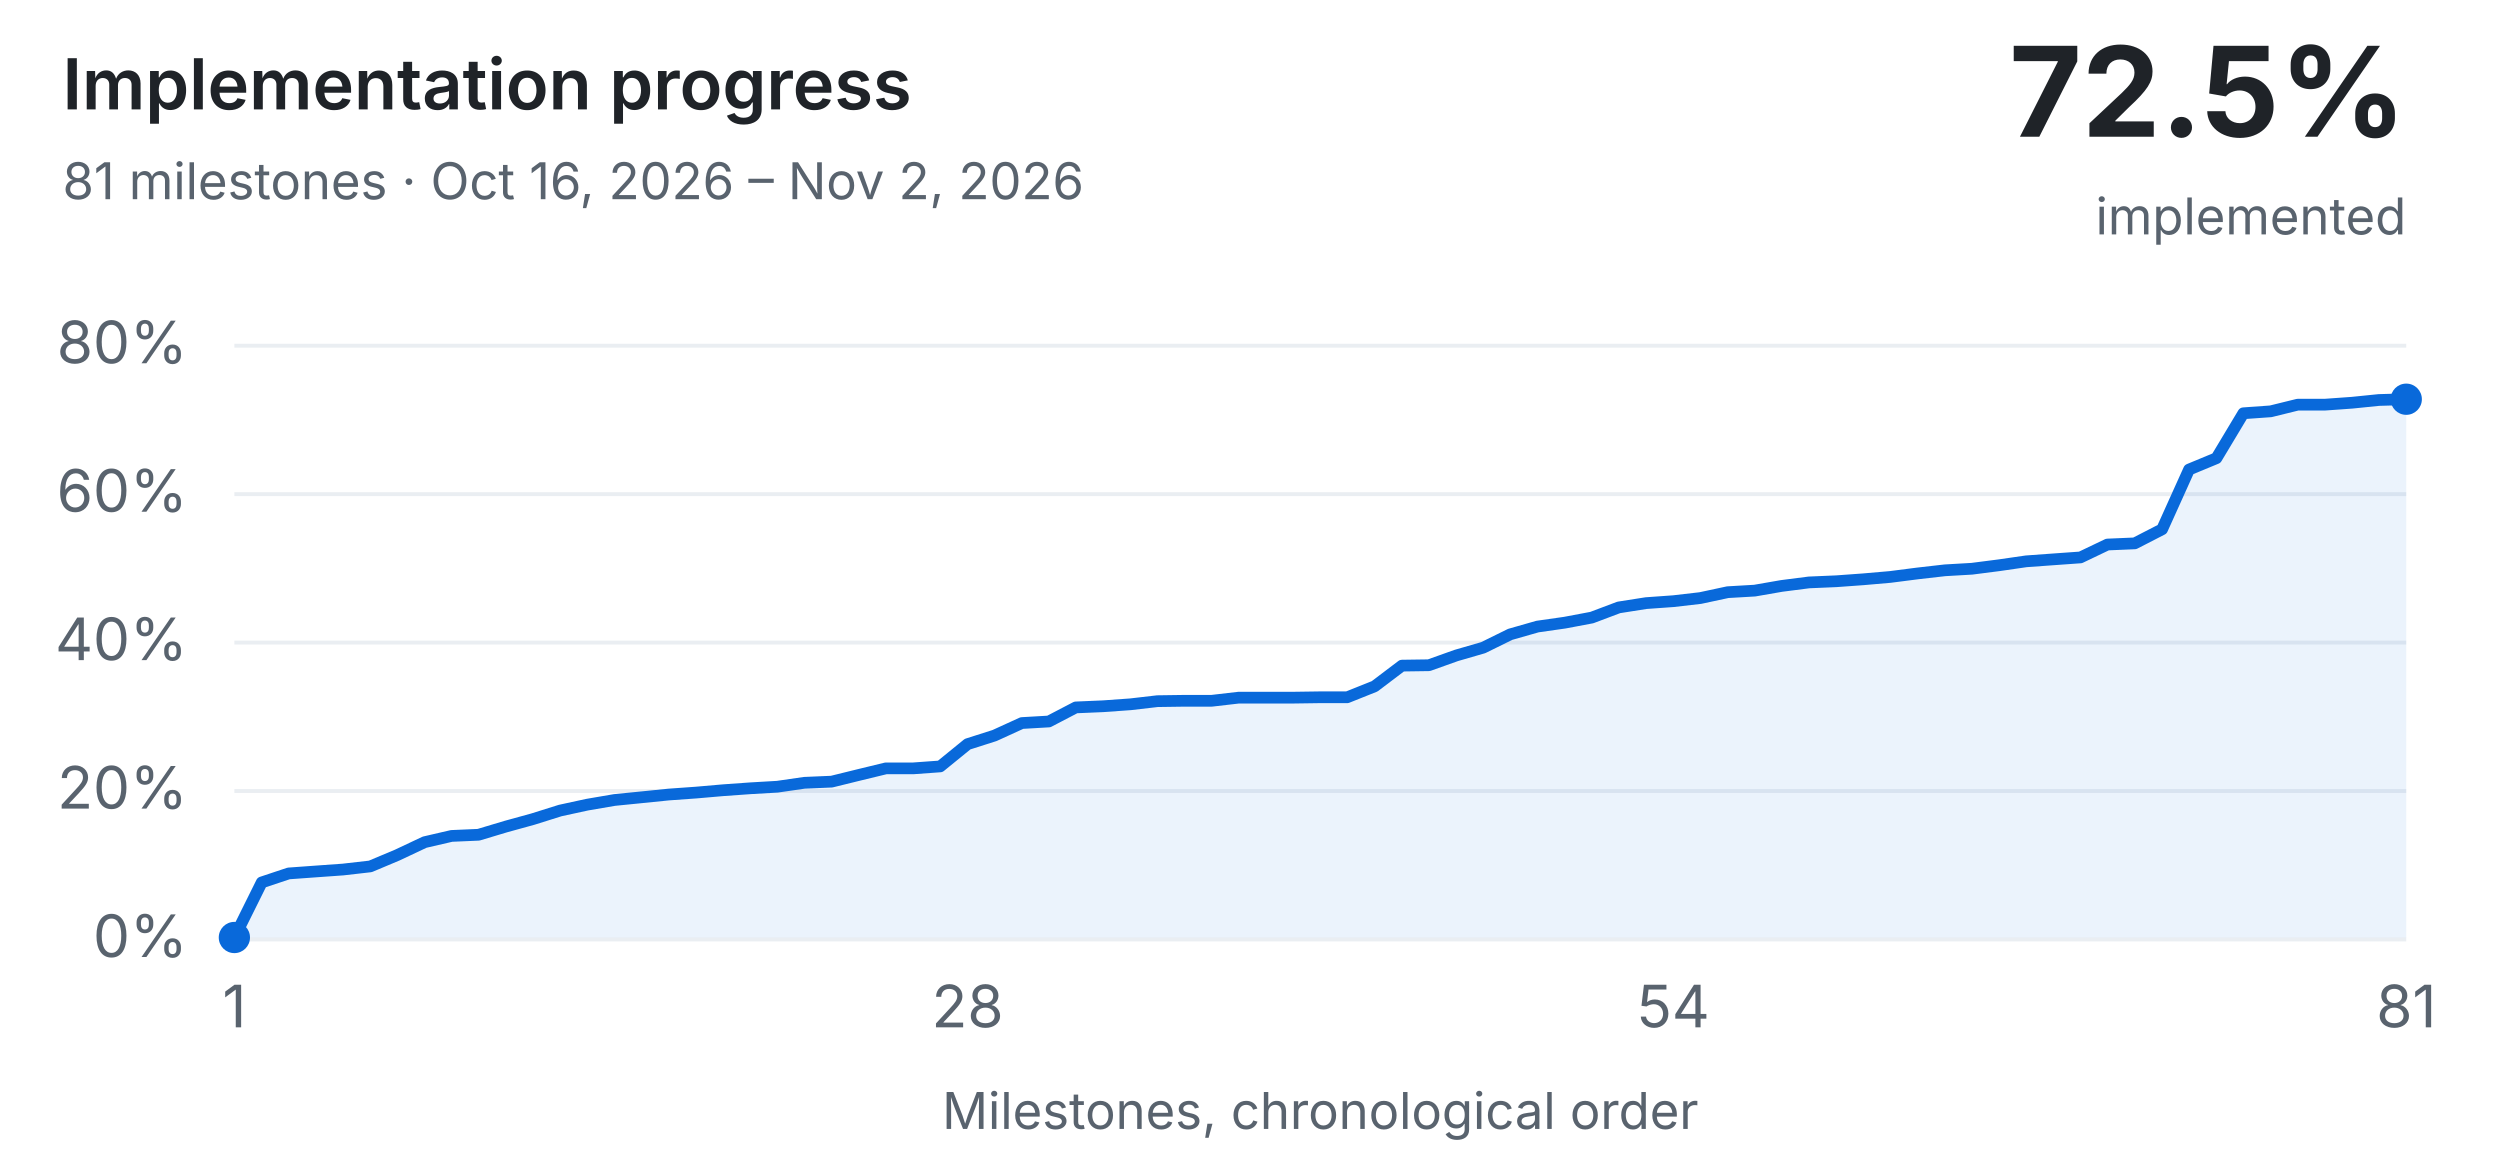
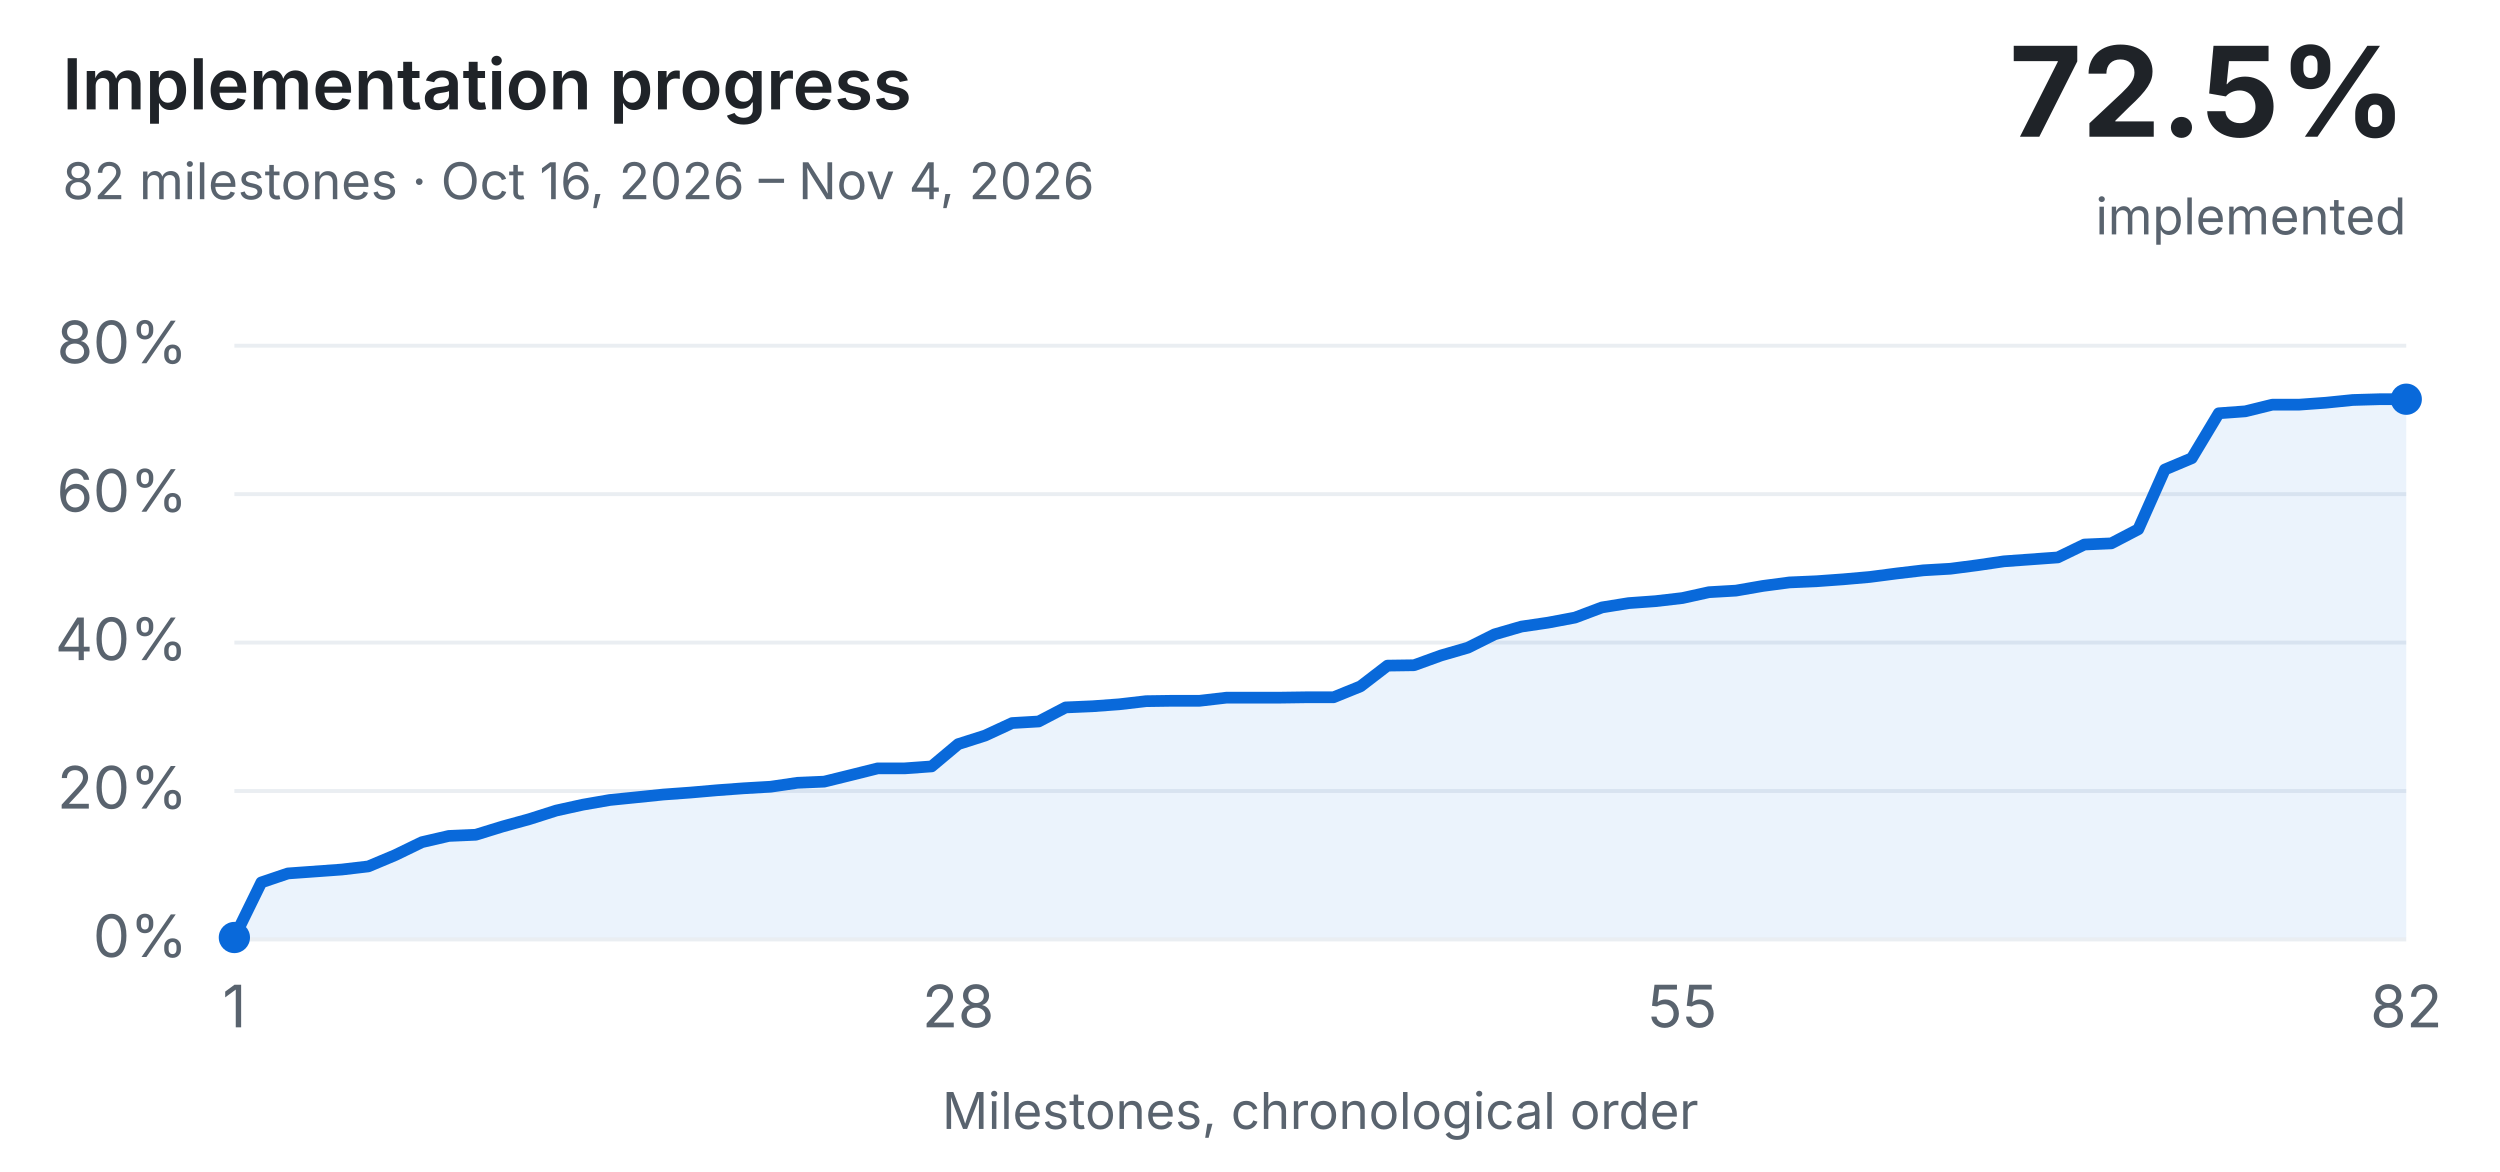
<svg xmlns="http://www.w3.org/2000/svg" width="640" height="300" viewBox="0 0 640 300" role="img" aria-labelledby="history-title history-description">
  <style>text{font:13px system-ui,-apple-system,Segoe UI,sans-serif;fill:#1f2328}.dim{fill:#59636e}.bg{fill:#eaeef2}.done{fill:#1a7f37}.part{fill:#d4a72c}.unchecked{fill:#0969da}@media (prefers-color-scheme:dark){text{fill:#e6edf3}.dim{fill:#9198a1}.bg{fill:#30363d}.done{fill:#3fb950}}</style>
  <style>
  .history-heading{font-size:18px;font-weight:600}
  .history-value{font-size:32px;font-weight:650}
  .history-axis{font-size:15px}
  .history-line{fill:none;stroke:#0969da;stroke-width:3;stroke-linecap:round;stroke-linejoin:round}
  .history-point,.history-area{fill:#0969da}
  .history-area{fill-opacity:.08}
  @media (prefers-color-scheme:dark){.history-line{stroke:#58a6ff}.history-point,.history-area{fill:#58a6ff}}
</style>
  <text class="history-heading" x="16" y="28">Implementation progress</text>
-   <text class="dim" x="16" y="51">81 milestones · Oct 16, 2026 – Nov 2, 2026</text>
+   <text class="dim" x="16" y="51">82 milestones · Oct 16, 2026 – Nov 4, 2026</text>
  <text class="history-value" x="616" y="35" text-anchor="end">72.5%</text>
  <text class="dim" x="616" y="60" text-anchor="end">implemented</text>
  <rect class="bg" x="60" y="240.0" width="556" height="1" />
  <text class="dim history-axis" x="48" y="245.0" text-anchor="end">0%</text>
  <rect class="bg" x="60" y="202.0" width="556" height="1" />
  <text class="dim history-axis" x="48" y="207.0" text-anchor="end">20%</text>
  <rect class="bg" x="60" y="164.0" width="556" height="1" />
  <text class="dim history-axis" x="48" y="169.0" text-anchor="end">40%</text>
  <rect class="bg" x="60" y="126.0" width="556" height="1" />
  <text class="dim history-axis" x="48" y="131.0" text-anchor="end">60%</text>
  <rect class="bg" x="60" y="88.0" width="556" height="1" />
  <text class="dim history-axis" x="48" y="93.0" text-anchor="end">80%</text>
-   <polygon class="history-area" points="60.0,240 60.0,240.0 67.0,225.9 73.9,223.6 80.8,223.1 87.8,222.6 94.8,221.8 101.7,218.9 108.7,215.6 115.6,214.0 122.5,213.7 129.5,211.6 136.4,209.7 143.4,207.5 150.3,206.0 157.3,204.8 164.3,204.1 171.2,203.4 178.2,202.9 185.1,202.3 192.1,201.8 199.0,201.4 205.9,200.4 212.9,200.1 219.8,198.4 226.8,196.7 233.8,196.7 240.7,196.2 247.7,190.5 254.6,188.3 261.6,185.1 268.5,184.7 275.4,181.1 282.4,180.8 289.4,180.3 296.3,179.5 303.3,179.4 310.2,179.4 317.1,178.6 324.1,178.6 331.1,178.6 338.0,178.5 344.9,178.5 351.9,175.7 358.9,170.4 365.8,170.3 372.8,167.8 379.7,165.8 386.6,162.4 393.6,160.4 400.6,159.4 407.5,158.1 414.4,155.5 421.4,154.4 428.4,153.9 435.3,153.1 442.3,151.6 449.2,151.2 456.1,150.0 463.1,149.1 470.1,148.8 477.0,148.3 483.9,147.7 490.9,146.8 497.9,146.0 504.8,145.6 511.8,144.7 518.7,143.7 525.6,143.2 532.6,142.7 539.5,139.4 546.5,139.1 553.5,135.5 560.4,120.2 567.4,117.3 574.3,105.8 581.3,105.3 588.2,103.6 595.1,103.6 602.1,103.1 609.0,102.4 616.0,102.2 616.0,240" />
-   <polyline class="history-line" points="60.0,240.0 67.0,225.9 73.9,223.6 80.8,223.1 87.8,222.6 94.8,221.8 101.7,218.9 108.7,215.6 115.6,214.0 122.5,213.7 129.5,211.6 136.4,209.7 143.4,207.5 150.3,206.0 157.3,204.8 164.3,204.1 171.2,203.4 178.2,202.9 185.1,202.3 192.1,201.8 199.0,201.4 205.9,200.4 212.9,200.1 219.8,198.4 226.8,196.7 233.8,196.7 240.7,196.2 247.7,190.5 254.6,188.3 261.6,185.1 268.5,184.7 275.4,181.1 282.4,180.8 289.4,180.3 296.3,179.5 303.3,179.4 310.2,179.4 317.1,178.6 324.1,178.6 331.1,178.6 338.0,178.5 344.9,178.5 351.9,175.7 358.9,170.4 365.8,170.3 372.8,167.8 379.7,165.8 386.6,162.4 393.6,160.4 400.6,159.4 407.5,158.1 414.4,155.5 421.4,154.4 428.4,153.9 435.3,153.1 442.3,151.6 449.2,151.2 456.1,150.0 463.1,149.1 470.1,148.8 477.0,148.3 483.9,147.7 490.9,146.8 497.9,146.0 504.8,145.6 511.8,144.7 518.7,143.7 525.6,143.2 532.6,142.7 539.5,139.4 546.5,139.1 553.5,135.5 560.4,120.2 567.4,117.3 574.3,105.8 581.3,105.3 588.2,103.6 595.1,103.6 602.1,103.1 609.0,102.4 616.0,102.2" />
+   <polygon class="history-area" points="60.0,240 60.0,240.0 66.9,225.9 73.7,223.6 80.6,223.1 87.5,222.6 94.3,221.8 101.2,218.9 108.0,215.6 114.9,214.0 121.8,213.7 128.6,211.6 135.5,209.7 142.4,207.5 149.2,206.0 156.1,204.8 163.0,204.1 169.8,203.4 176.7,202.9 183.6,202.3 190.4,201.8 197.3,201.4 204.1,200.4 211.0,200.1 217.9,198.4 224.7,196.7 231.6,196.7 238.5,196.2 245.3,190.5 252.2,188.3 259.1,185.1 265.9,184.7 272.8,181.1 279.7,180.8 286.5,180.3 293.4,179.5 300.2,179.4 307.1,179.4 314.0,178.6 320.8,178.6 327.7,178.6 334.6,178.5 341.4,178.5 348.3,175.7 355.2,170.4 362.0,170.3 368.9,167.8 375.8,165.8 382.6,162.4 389.5,160.4 396.3,159.4 403.2,158.1 410.1,155.5 416.9,154.4 423.8,153.9 430.7,153.1 437.5,151.6 444.4,151.2 451.3,150.0 458.1,149.1 465.0,148.8 471.9,148.3 478.7,147.7 485.6,146.8 492.4,146.0 499.3,145.6 506.2,144.7 513.0,143.7 519.9,143.2 526.8,142.7 533.6,139.4 540.5,139.1 547.4,135.5 554.2,120.2 561.1,117.3 568.0,105.8 574.8,105.3 581.7,103.6 588.5,103.6 595.4,103.1 602.3,102.4 609.1,102.2 616.0,102.2 616.0,240" />
+   <polyline class="history-line" points="60.0,240.0 66.9,225.9 73.7,223.6 80.6,223.1 87.5,222.6 94.3,221.8 101.2,218.9 108.0,215.6 114.9,214.0 121.8,213.7 128.6,211.6 135.5,209.7 142.4,207.5 149.2,206.0 156.1,204.8 163.0,204.1 169.8,203.4 176.7,202.9 183.6,202.3 190.4,201.8 197.3,201.4 204.1,200.4 211.0,200.1 217.9,198.4 224.7,196.7 231.6,196.7 238.5,196.2 245.3,190.5 252.2,188.3 259.1,185.1 265.9,184.7 272.8,181.1 279.7,180.8 286.5,180.3 293.4,179.5 300.2,179.4 307.1,179.4 314.0,178.6 320.8,178.6 327.7,178.6 334.6,178.5 341.4,178.5 348.3,175.7 355.2,170.4 362.0,170.3 368.9,167.8 375.8,165.8 382.6,162.4 389.5,160.4 396.3,159.4 403.2,158.1 410.1,155.5 416.9,154.4 423.8,153.9 430.7,153.1 437.5,151.6 444.4,151.2 451.3,150.0 458.1,149.1 465.0,148.8 471.9,148.3 478.7,147.7 485.6,146.8 492.4,146.0 499.3,145.6 506.2,144.7 513.0,143.7 519.9,143.2 526.8,142.7 533.6,139.4 540.5,139.1 547.4,135.5 554.2,120.2 561.1,117.3 568.0,105.8 574.8,105.3 581.7,103.6 588.5,103.6 595.4,103.1 602.3,102.4 609.1,102.2 616.0,102.2" />
  <circle class="history-point" cx="60.0" cy="240.0" r="4" />
-   <circle fill="transparent" cx="67.0" cy="225.9" r="3" />
-   <circle fill="transparent" cx="73.9" cy="223.6" r="3" />
-   <circle fill="transparent" cx="80.8" cy="223.1" r="3" />
-   <circle fill="transparent" cx="87.8" cy="222.6" r="3" />
-   <circle fill="transparent" cx="94.8" cy="221.8" r="3" />
-   <circle fill="transparent" cx="101.7" cy="218.9" r="3" />
-   <circle fill="transparent" cx="108.7" cy="215.6" r="3" />
-   <circle fill="transparent" cx="115.6" cy="214.0" r="3" />
-   <circle fill="transparent" cx="122.5" cy="213.7" r="3" />
-   <circle fill="transparent" cx="129.5" cy="211.6" r="3" />
-   <circle fill="transparent" cx="136.4" cy="209.7" r="3" />
-   <circle fill="transparent" cx="143.4" cy="207.5" r="3" />
-   <circle fill="transparent" cx="150.3" cy="206.0" r="3" />
-   <circle fill="transparent" cx="157.3" cy="204.8" r="3" />
-   <circle fill="transparent" cx="164.3" cy="204.1" r="3" />
-   <circle fill="transparent" cx="171.2" cy="203.4" r="3" />
-   <circle fill="transparent" cx="178.2" cy="202.9" r="3" />
-   <circle fill="transparent" cx="185.1" cy="202.3" r="3" />
-   <circle fill="transparent" cx="192.1" cy="201.8" r="3" />
-   <circle fill="transparent" cx="199.0" cy="201.4" r="3" />
-   <circle fill="transparent" cx="205.9" cy="200.4" r="3" />
-   <circle fill="transparent" cx="212.9" cy="200.1" r="3" />
-   <circle fill="transparent" cx="219.8" cy="198.4" r="3" />
-   <circle fill="transparent" cx="226.8" cy="196.7" r="3" />
-   <circle fill="transparent" cx="233.8" cy="196.7" r="3" />
-   <circle fill="transparent" cx="240.7" cy="196.2" r="3" />
-   <circle fill="transparent" cx="247.7" cy="190.5" r="3" />
-   <circle fill="transparent" cx="254.6" cy="188.3" r="3" />
-   <circle fill="transparent" cx="261.6" cy="185.1" r="3" />
-   <circle fill="transparent" cx="268.5" cy="184.7" r="3" />
-   <circle fill="transparent" cx="275.4" cy="181.1" r="3" />
-   <circle fill="transparent" cx="282.4" cy="180.8" r="3" />
-   <circle fill="transparent" cx="289.4" cy="180.3" r="3" />
-   <circle fill="transparent" cx="296.3" cy="179.5" r="3" />
-   <circle fill="transparent" cx="303.3" cy="179.4" r="3" />
-   <circle fill="transparent" cx="310.2" cy="179.4" r="3" />
-   <circle fill="transparent" cx="317.1" cy="178.6" r="3" />
-   <circle fill="transparent" cx="324.1" cy="178.6" r="3" />
-   <circle fill="transparent" cx="331.1" cy="178.6" r="3" />
-   <circle fill="transparent" cx="338.0" cy="178.5" r="3" />
-   <circle fill="transparent" cx="344.9" cy="178.5" r="3" />
-   <circle fill="transparent" cx="351.9" cy="175.7" r="3" />
-   <circle fill="transparent" cx="358.9" cy="170.4" r="3" />
-   <circle fill="transparent" cx="365.8" cy="170.3" r="3" />
-   <circle fill="transparent" cx="372.8" cy="167.8" r="3" />
-   <circle fill="transparent" cx="379.7" cy="165.8" r="3" />
-   <circle fill="transparent" cx="386.6" cy="162.4" r="3" />
-   <circle fill="transparent" cx="393.6" cy="160.4" r="3" />
-   <circle fill="transparent" cx="400.6" cy="159.4" r="3" />
-   <circle fill="transparent" cx="407.5" cy="158.1" r="3" />
-   <circle fill="transparent" cx="414.4" cy="155.5" r="3" />
-   <circle fill="transparent" cx="421.4" cy="154.4" r="3" />
-   <circle fill="transparent" cx="428.4" cy="153.9" r="3" />
-   <circle fill="transparent" cx="435.3" cy="153.1" r="3" />
-   <circle fill="transparent" cx="442.3" cy="151.6" r="3" />
-   <circle fill="transparent" cx="449.2" cy="151.2" r="3" />
-   <circle fill="transparent" cx="456.1" cy="150.0" r="3" />
-   <circle fill="transparent" cx="463.1" cy="149.1" r="3" />
-   <circle fill="transparent" cx="470.1" cy="148.8" r="3" />
-   <circle fill="transparent" cx="477.0" cy="148.3" r="3" />
-   <circle fill="transparent" cx="483.9" cy="147.7" r="3" />
-   <circle fill="transparent" cx="490.9" cy="146.8" r="3" />
-   <circle fill="transparent" cx="497.9" cy="146.0" r="3" />
-   <circle fill="transparent" cx="504.8" cy="145.6" r="3" />
-   <circle fill="transparent" cx="511.8" cy="144.7" r="3" />
-   <circle fill="transparent" cx="518.7" cy="143.7" r="3" />
-   <circle fill="transparent" cx="525.6" cy="143.2" r="3" />
-   <circle fill="transparent" cx="532.6" cy="142.7" r="3" />
-   <circle fill="transparent" cx="539.5" cy="139.4" r="3" />
-   <circle fill="transparent" cx="546.5" cy="139.1" r="3" />
-   <circle fill="transparent" cx="553.5" cy="135.5" r="3" />
-   <circle fill="transparent" cx="560.4" cy="120.2" r="3" />
-   <circle fill="transparent" cx="567.4" cy="117.3" r="3" />
-   <circle fill="transparent" cx="574.3" cy="105.8" r="3" />
-   <circle fill="transparent" cx="581.3" cy="105.3" r="3" />
-   <circle fill="transparent" cx="588.2" cy="103.6" r="3" />
-   <circle fill="transparent" cx="595.1" cy="103.6" r="3" />
-   <circle fill="transparent" cx="602.1" cy="103.1" r="3" />
-   <circle fill="transparent" cx="609.0" cy="102.4" r="3" />
+   <circle fill="transparent" cx="66.9" cy="225.9" r="3" />
+   <circle fill="transparent" cx="73.7" cy="223.6" r="3" />
+   <circle fill="transparent" cx="80.6" cy="223.1" r="3" />
+   <circle fill="transparent" cx="87.5" cy="222.6" r="3" />
+   <circle fill="transparent" cx="94.3" cy="221.8" r="3" />
+   <circle fill="transparent" cx="101.2" cy="218.9" r="3" />
+   <circle fill="transparent" cx="108.0" cy="215.6" r="3" />
+   <circle fill="transparent" cx="114.9" cy="214.0" r="3" />
+   <circle fill="transparent" cx="121.8" cy="213.7" r="3" />
+   <circle fill="transparent" cx="128.6" cy="211.6" r="3" />
+   <circle fill="transparent" cx="135.5" cy="209.7" r="3" />
+   <circle fill="transparent" cx="142.4" cy="207.5" r="3" />
+   <circle fill="transparent" cx="149.2" cy="206.0" r="3" />
+   <circle fill="transparent" cx="156.1" cy="204.8" r="3" />
+   <circle fill="transparent" cx="163.0" cy="204.1" r="3" />
+   <circle fill="transparent" cx="169.8" cy="203.4" r="3" />
+   <circle fill="transparent" cx="176.7" cy="202.9" r="3" />
+   <circle fill="transparent" cx="183.6" cy="202.3" r="3" />
+   <circle fill="transparent" cx="190.4" cy="201.8" r="3" />
+   <circle fill="transparent" cx="197.3" cy="201.4" r="3" />
+   <circle fill="transparent" cx="204.1" cy="200.4" r="3" />
+   <circle fill="transparent" cx="211.0" cy="200.1" r="3" />
+   <circle fill="transparent" cx="217.9" cy="198.4" r="3" />
+   <circle fill="transparent" cx="224.7" cy="196.7" r="3" />
+   <circle fill="transparent" cx="231.6" cy="196.7" r="3" />
+   <circle fill="transparent" cx="238.5" cy="196.2" r="3" />
+   <circle fill="transparent" cx="245.3" cy="190.5" r="3" />
+   <circle fill="transparent" cx="252.2" cy="188.3" r="3" />
+   <circle fill="transparent" cx="259.1" cy="185.1" r="3" />
+   <circle fill="transparent" cx="265.9" cy="184.7" r="3" />
+   <circle fill="transparent" cx="272.8" cy="181.1" r="3" />
+   <circle fill="transparent" cx="279.7" cy="180.8" r="3" />
+   <circle fill="transparent" cx="286.5" cy="180.3" r="3" />
+   <circle fill="transparent" cx="293.4" cy="179.5" r="3" />
+   <circle fill="transparent" cx="300.2" cy="179.4" r="3" />
+   <circle fill="transparent" cx="307.1" cy="179.4" r="3" />
+   <circle fill="transparent" cx="314.0" cy="178.6" r="3" />
+   <circle fill="transparent" cx="320.8" cy="178.6" r="3" />
+   <circle fill="transparent" cx="327.7" cy="178.6" r="3" />
+   <circle fill="transparent" cx="334.6" cy="178.5" r="3" />
+   <circle fill="transparent" cx="341.4" cy="178.5" r="3" />
+   <circle fill="transparent" cx="348.3" cy="175.7" r="3" />
+   <circle fill="transparent" cx="355.2" cy="170.4" r="3" />
+   <circle fill="transparent" cx="362.0" cy="170.3" r="3" />
+   <circle fill="transparent" cx="368.9" cy="167.8" r="3" />
+   <circle fill="transparent" cx="375.8" cy="165.8" r="3" />
+   <circle fill="transparent" cx="382.6" cy="162.4" r="3" />
+   <circle fill="transparent" cx="389.5" cy="160.4" r="3" />
+   <circle fill="transparent" cx="396.3" cy="159.4" r="3" />
+   <circle fill="transparent" cx="403.2" cy="158.1" r="3" />
+   <circle fill="transparent" cx="410.1" cy="155.5" r="3" />
+   <circle fill="transparent" cx="416.9" cy="154.4" r="3" />
+   <circle fill="transparent" cx="423.8" cy="153.9" r="3" />
+   <circle fill="transparent" cx="430.7" cy="153.1" r="3" />
+   <circle fill="transparent" cx="437.5" cy="151.6" r="3" />
+   <circle fill="transparent" cx="444.4" cy="151.2" r="3" />
+   <circle fill="transparent" cx="451.3" cy="150.0" r="3" />
+   <circle fill="transparent" cx="458.1" cy="149.1" r="3" />
+   <circle fill="transparent" cx="465.0" cy="148.8" r="3" />
+   <circle fill="transparent" cx="471.9" cy="148.3" r="3" />
+   <circle fill="transparent" cx="478.7" cy="147.7" r="3" />
+   <circle fill="transparent" cx="485.6" cy="146.8" r="3" />
+   <circle fill="transparent" cx="492.4" cy="146.0" r="3" />
+   <circle fill="transparent" cx="499.3" cy="145.6" r="3" />
+   <circle fill="transparent" cx="506.2" cy="144.7" r="3" />
+   <circle fill="transparent" cx="513.0" cy="143.7" r="3" />
+   <circle fill="transparent" cx="519.9" cy="143.2" r="3" />
+   <circle fill="transparent" cx="526.8" cy="142.7" r="3" />
+   <circle fill="transparent" cx="533.6" cy="139.4" r="3" />
+   <circle fill="transparent" cx="540.5" cy="139.1" r="3" />
+   <circle fill="transparent" cx="547.4" cy="135.5" r="3" />
+   <circle fill="transparent" cx="554.2" cy="120.2" r="3" />
+   <circle fill="transparent" cx="561.1" cy="117.3" r="3" />
+   <circle fill="transparent" cx="568.0" cy="105.8" r="3" />
+   <circle fill="transparent" cx="574.8" cy="105.3" r="3" />
+   <circle fill="transparent" cx="581.7" cy="103.6" r="3" />
+   <circle fill="transparent" cx="588.5" cy="103.6" r="3" />
+   <circle fill="transparent" cx="595.4" cy="103.1" r="3" />
+   <circle fill="transparent" cx="602.3" cy="102.4" r="3" />
+   <circle fill="transparent" cx="609.1" cy="102.2" r="3" />
  <circle class="history-point" cx="616.0" cy="102.2" r="4" />
  <text class="dim history-axis" x="60.0" y="263" text-anchor="middle">1</text>
-   <text class="dim history-axis" x="247.7" y="263" text-anchor="middle">28</text>
-   <text class="dim history-axis" x="428.4" y="263" text-anchor="middle">54</text>
-   <text class="dim history-axis" x="616.0" y="263" text-anchor="middle">81</text>
+   <text class="dim history-axis" x="245.3" y="263" text-anchor="middle">28</text>
+   <text class="dim history-axis" x="430.7" y="263" text-anchor="middle">55</text>
+   <text class="dim history-axis" x="616.0" y="263" text-anchor="middle">82</text>
  <text class="dim" x="338" y="289" text-anchor="middle">Milestones, chronological order</text>
</svg>
